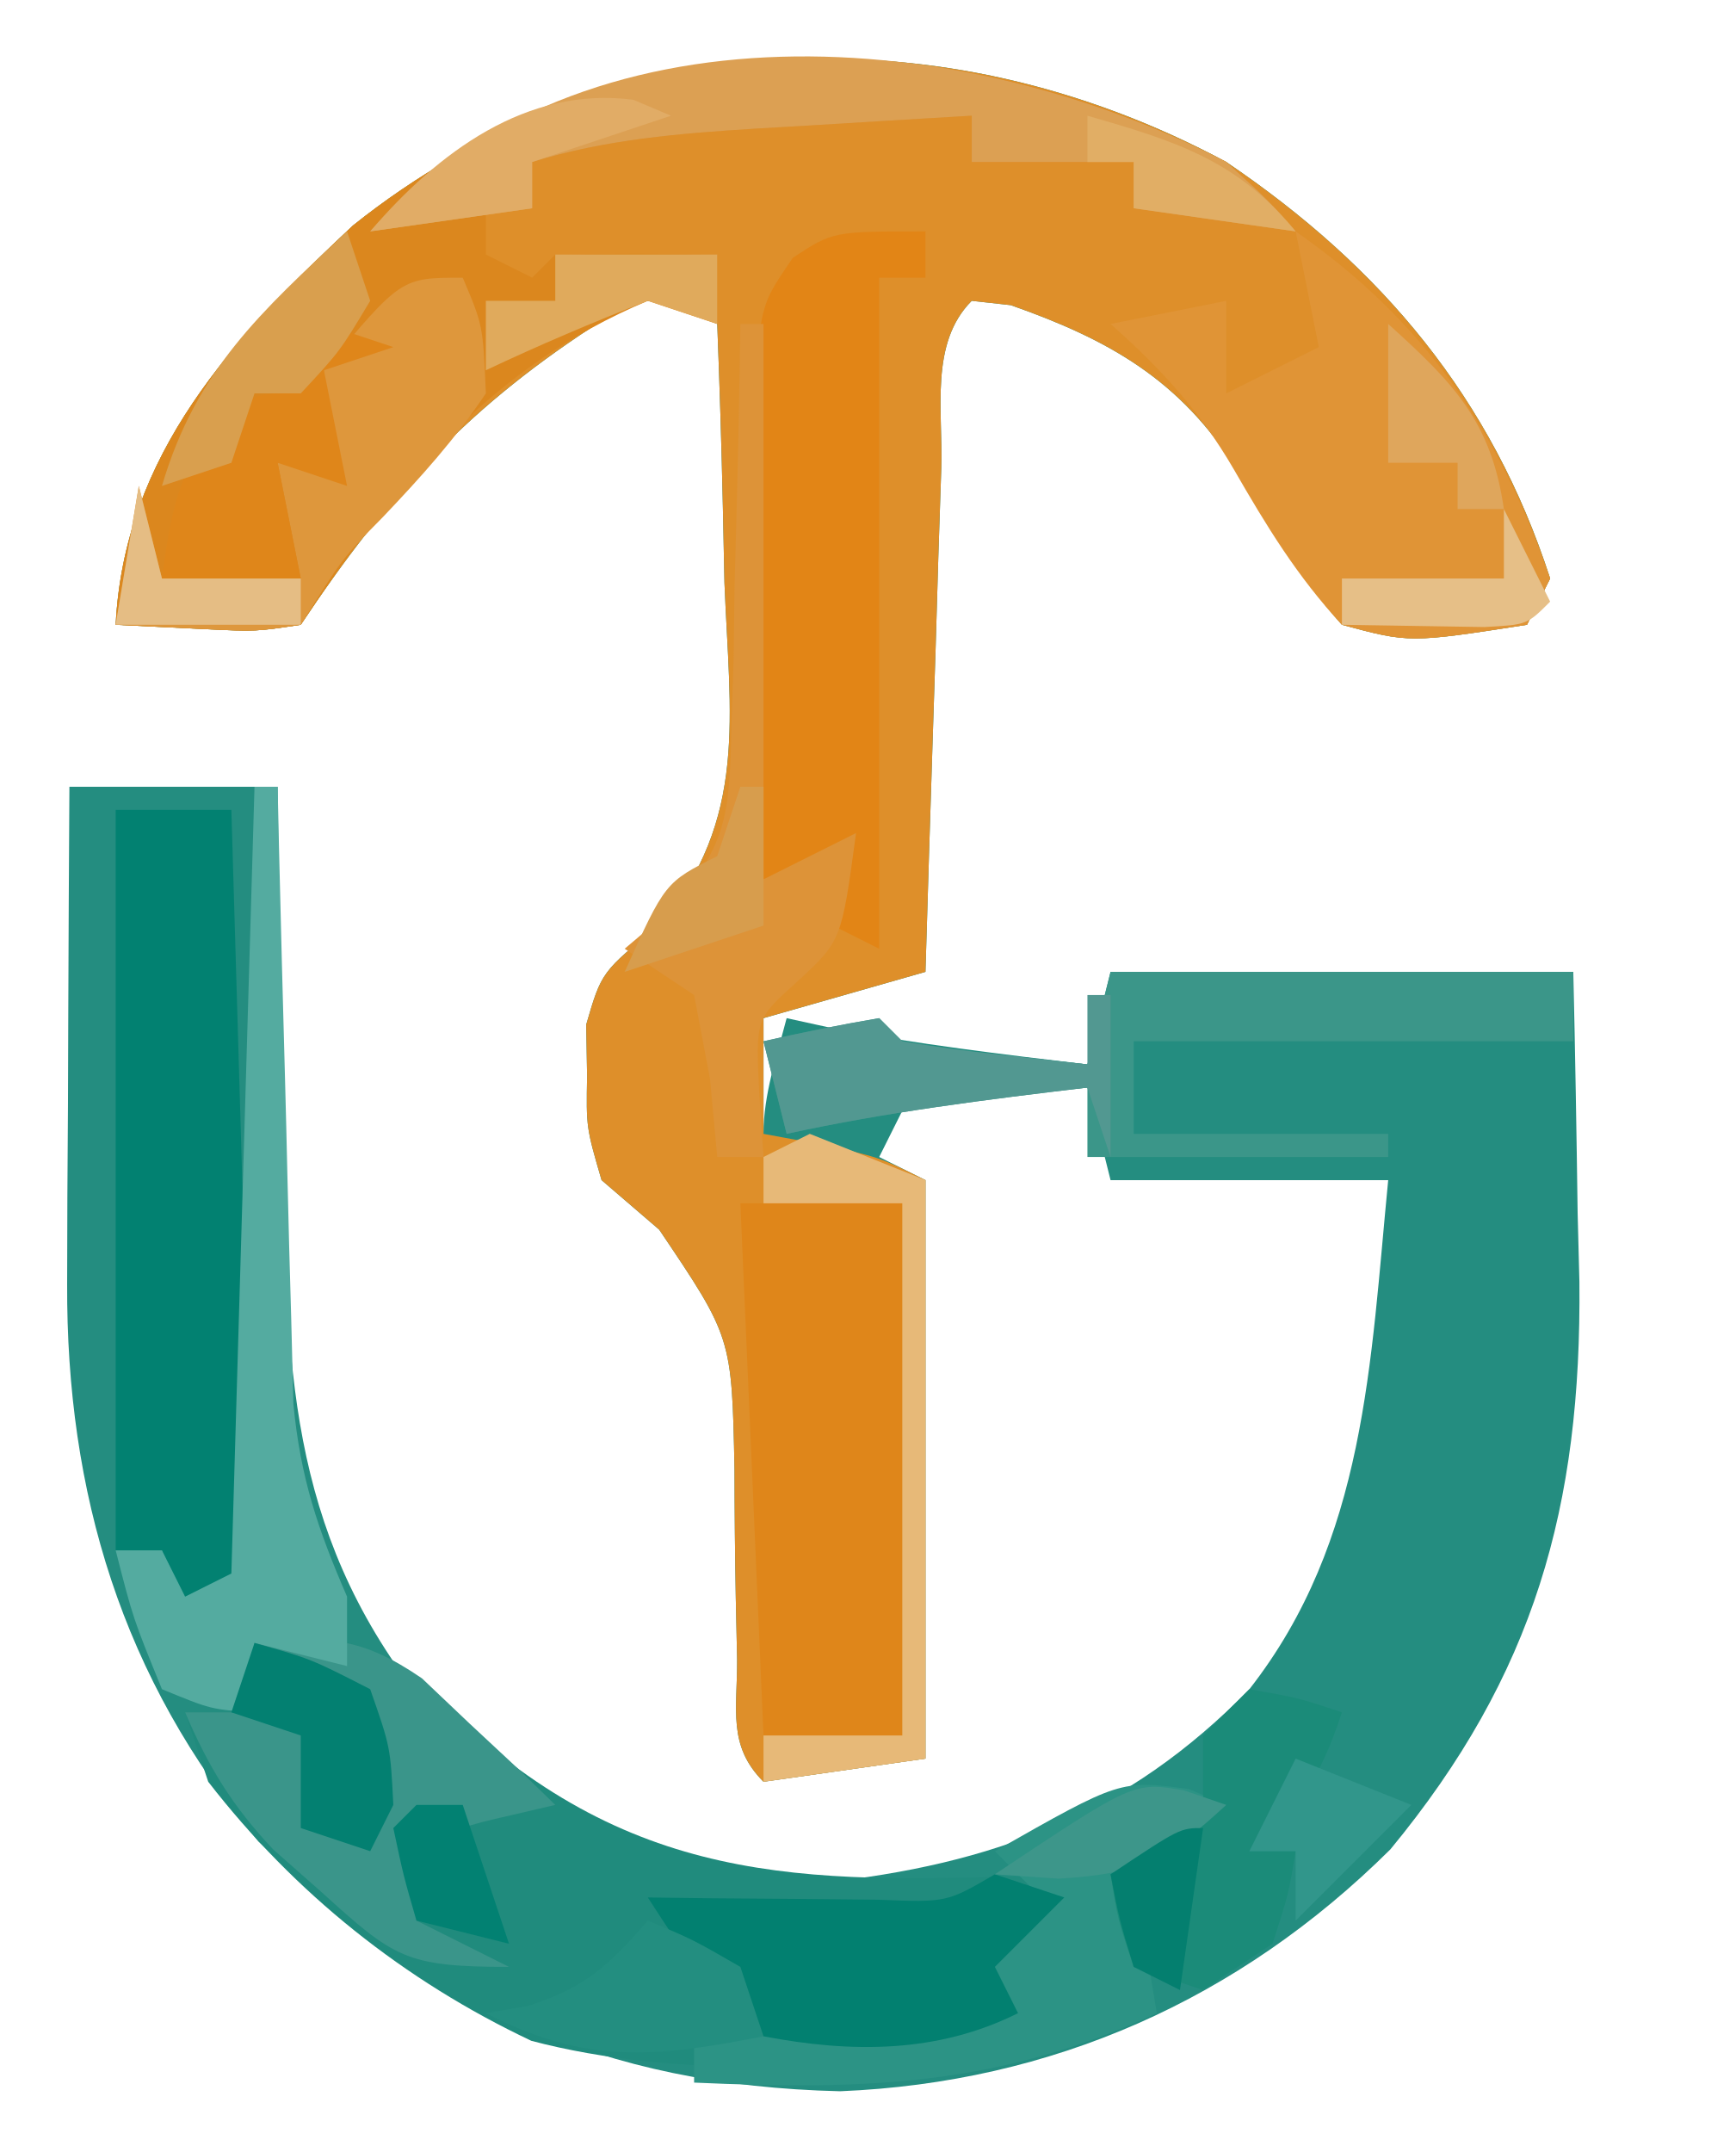
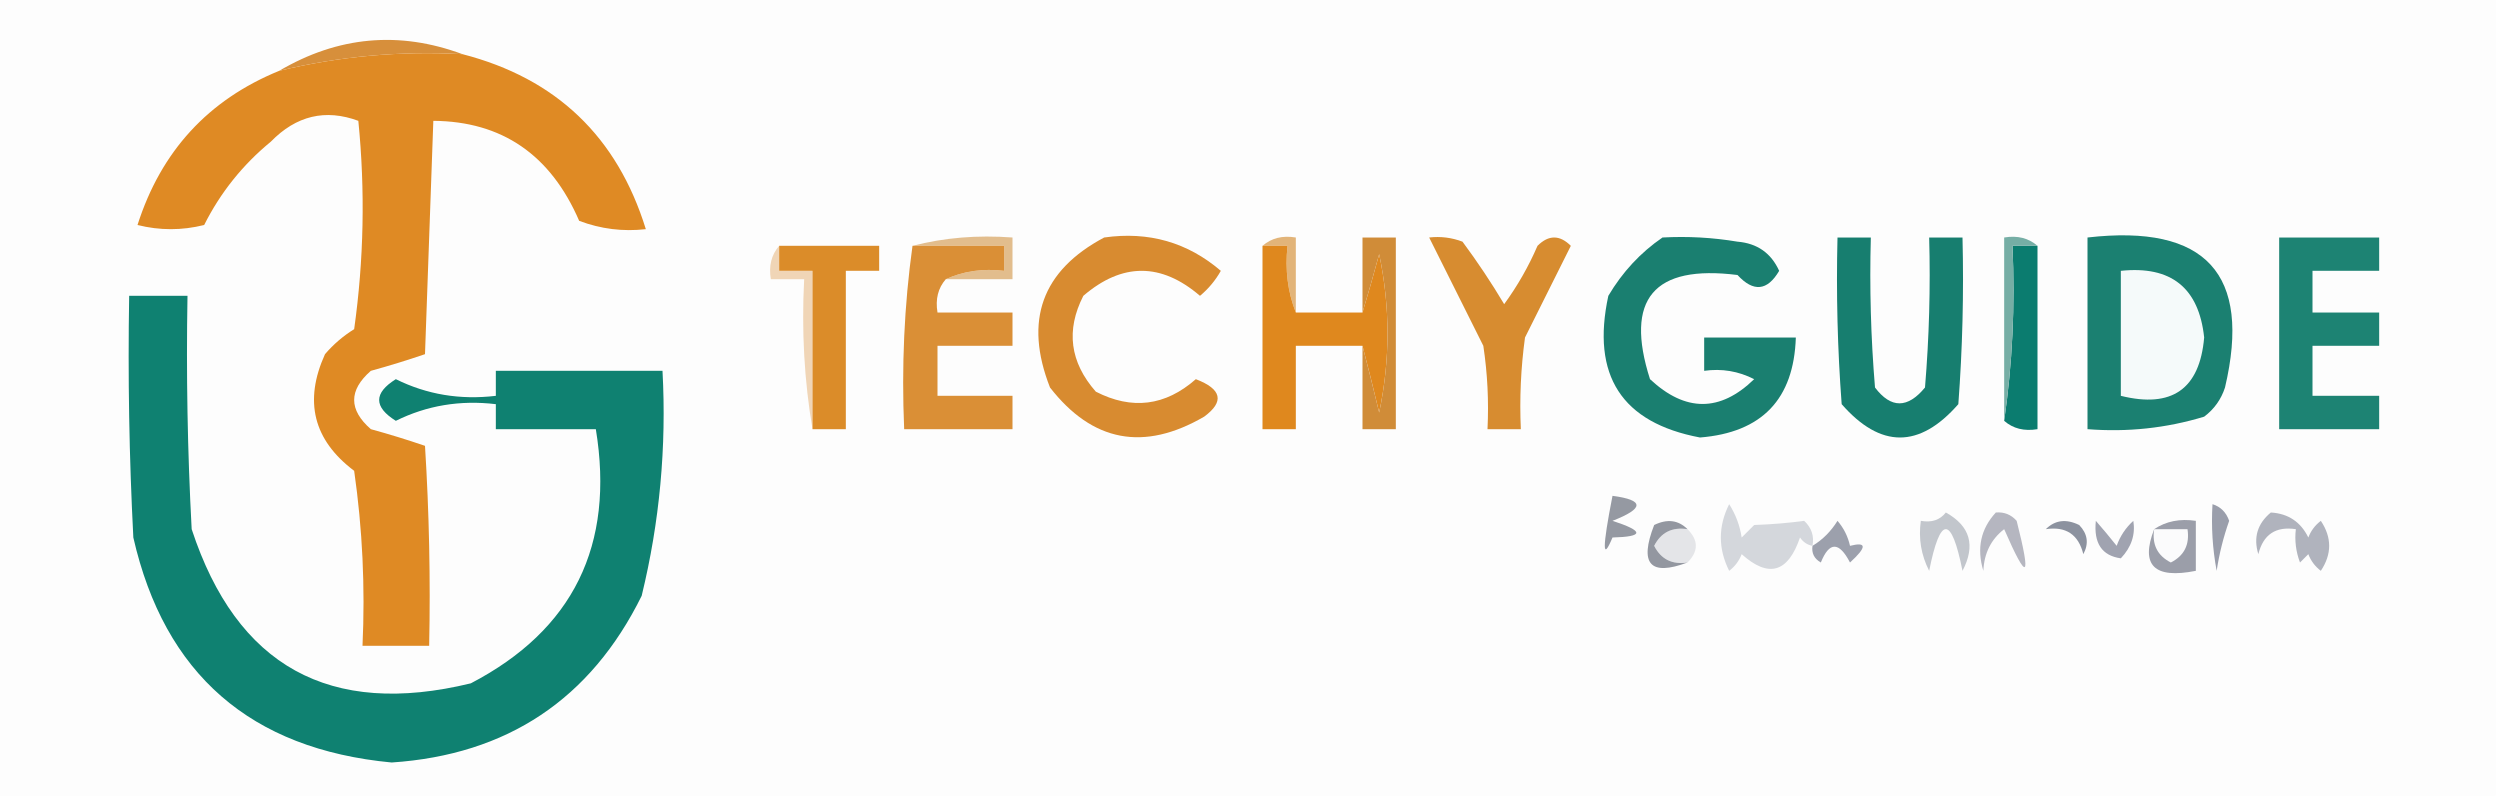
- <svg xmlns="http://www.w3.org/2000/svg" version="1.1" width="75" height="93">
-   <path d="M0 0 C6.719 4.542 11.479 10.205 14 18 C13.67 18.66 13.34 19.32 13 20 C7.92 20.788 7.92 20.788 5 20 C3.131 17.898 1.845 15.698 0.438 13.266 C-1.999 9.426 -5.029 7.692 -9.312 6.188 C-9.869 6.126 -10.426 6.064 -11 6 C-12.832 7.832 -12.239 10.757 -12.316 13.223 C-12.379 15.113 -12.379 15.113 -12.443 17.041 C-12.483 18.382 -12.523 19.722 -12.562 21.062 C-12.606 22.407 -12.649 23.751 -12.693 25.096 C-12.8 28.397 -12.902 31.698 -13 35 C-15.31 35.66 -17.62 36.32 -20 37 C-20 38.65 -20 40.3 -20 42 C-20 40.279 -19.428 38.658 -19 37 C-18.34 37.144 -17.68 37.289 -17 37.438 C-13.344 38.123 -9.694 38.562 -6 39 C-5.67 37.68 -5.34 36.36 -5 35 C1.6 35 8.2 35 15 35 C15.082 38.48 15.141 41.957 15.188 45.438 C15.213 46.411 15.238 47.385 15.264 48.389 C15.361 58.103 13.32 65.377 7.094 72.922 C0.541 79.426 -7.54 82.999 -16.688 83.375 C-26.98 83.133 -34.423 79.692 -41.832 72.578 C-47.732 65.562 -50.139 57.491 -50.098 48.484 C-50.094 47.234 -50.091 45.984 -50.088 44.695 C-50.08 43.393 -50.071 42.091 -50.062 40.75 C-50.058 39.433 -50.053 38.115 -50.049 36.758 C-50.037 33.505 -50.021 30.253 -50 27 C-47.03 27 -44.06 27 -41 27 C-40.986 28.3 -40.986 28.3 -40.972 29.627 C-40.927 32.878 -40.866 36.128 -40.792 39.378 C-40.764 40.778 -40.743 42.179 -40.729 43.579 C-40.632 52.655 -40.356 59.722 -34.359 66.988 C-29.15 71.275 -24.305 73.639 -17.562 74.375 C-10.063 73.586 -4.296 71.419 1 66 C6.039 59.561 6.229 51.883 7 44 C3.04 44 -0.92 44 -5 44 C-5.495 42.02 -5.495 42.02 -6 40 C-7.299 40.124 -8.599 40.248 -9.938 40.375 C-10.668 40.445 -11.399 40.514 -12.152 40.586 C-13.067 40.791 -13.067 40.791 -14 41 C-14.495 41.99 -14.495 41.99 -15 43 C-14.01 43.495 -14.01 43.495 -13 44 C-13 52.25 -13 60.5 -13 69 C-16.465 69.495 -16.465 69.495 -20 70 C-21.565 68.435 -21.128 66.874 -21.141 64.703 C-21.17 63.388 -21.17 63.388 -21.199 62.047 C-21.233 60.198 -21.251 58.349 -21.254 56.5 C-21.368 50.797 -21.368 50.797 -24.508 46.141 C-25.741 45.081 -25.741 45.081 -27 44 C-27.664 41.719 -27.664 41.719 -27.625 39.5 C-27.638 38.768 -27.651 38.036 -27.664 37.281 C-27 35 -27 35 -24.48 32.957 C-20.654 28.396 -21.459 23.938 -21.688 18.188 C-21.71 17.113 -21.733 16.039 -21.756 14.932 C-21.815 12.286 -21.897 9.644 -22 7 C-24.834 5.689 -24.834 5.689 -26.867 6.785 C-32.657 10.468 -36.18 14.269 -40 20 C-41.945 20.293 -41.945 20.293 -44.125 20.188 C-45.404 20.126 -46.682 20.064 -48 20 C-47.631 12.617 -42.93 7.611 -37.75 2.75 C-26.763 -6.03 -12.271 -6.602 0 0 Z " fill="#248D80" transform="translate(53,7)" />
-   <path d="M0 0 C6.719 4.542 11.479 10.205 14 18 C13.67 18.66 13.34 19.32 13 20 C7.92 20.788 7.92 20.788 5 20 C3.131 17.898 1.845 15.698 0.438 13.266 C-1.999 9.426 -5.029 7.692 -9.312 6.188 C-9.869 6.126 -10.426 6.064 -11 6 C-12.832 7.832 -12.239 10.757 -12.316 13.223 C-12.379 15.113 -12.379 15.113 -12.443 17.041 C-12.483 18.382 -12.523 19.722 -12.562 21.062 C-12.606 22.407 -12.649 23.751 -12.693 25.096 C-12.8 28.397 -12.902 31.698 -13 35 C-15.31 35.66 -17.62 36.32 -20 37 C-20 38.65 -20 40.3 -20 42 C-19.216 42.144 -18.433 42.289 -17.625 42.438 C-15 43 -15 43 -13 44 C-13 52.25 -13 60.5 -13 69 C-16.465 69.495 -16.465 69.495 -20 70 C-21.565 68.435 -21.128 66.874 -21.141 64.703 C-21.17 63.388 -21.17 63.388 -21.199 62.047 C-21.233 60.198 -21.251 58.349 -21.254 56.5 C-21.368 50.797 -21.368 50.797 -24.508 46.141 C-25.741 45.081 -25.741 45.081 -27 44 C-27.664 41.719 -27.664 41.719 -27.625 39.5 C-27.638 38.768 -27.651 38.036 -27.664 37.281 C-27 35 -27 35 -24.48 32.957 C-20.654 28.396 -21.459 23.938 -21.688 18.188 C-21.71 17.113 -21.733 16.039 -21.756 14.932 C-21.815 12.286 -21.897 9.644 -22 7 C-24.834 5.689 -24.834 5.689 -26.867 6.785 C-32.657 10.468 -36.18 14.269 -40 20 C-41.945 20.293 -41.945 20.293 -44.125 20.188 C-45.404 20.126 -46.682 20.064 -48 20 C-47.631 12.617 -42.93 7.611 -37.75 2.75 C-26.763 -6.03 -12.271 -6.602 0 0 Z " fill="#DE8F2A" transform="translate(53,7)" />
-   <path d="M0 0 C2.979 -0.273 4.495 -0.368 6.957 1.426 C7.569 2.048 8.182 2.671 8.812 3.312 C16.859 10.687 24.336 10.404 35 10 C34.01 11.32 33.02 12.64 32 14 C32.495 14.99 32.495 14.99 33 16 C27.295 18.853 18.057 18.811 11.965 17.195 C6.458 14.591 1.74 10.826 -2 6 C-2.33 5.01 -2.66 4.02 -3 3 C-2.01 3 -1.02 3 0 3 C0 2.01 0 1.02 0 0 Z " fill="#208B7D" transform="translate(11,71)" />
-   <path d="M0 0 C1.805 1.637 1.805 1.637 3 3 C0.69 2.67 -1.62 2.34 -4 2 C-4 1.34 -4 0.68 -4 0 C-6.31 0 -8.62 0 -11 0 C-11 -0.66 -11 -1.32 -11 -2 C-13.417 -1.859 -15.834 -1.712 -18.25 -1.562 C-19.273 -1.504 -19.273 -1.504 -20.316 -1.443 C-23.644 -1.233 -26.803 -0.981 -30 0 C-30 0.66 -30 1.32 -30 2 C-30.66 2 -31.32 2 -32 2 C-32 2.66 -32 3.32 -32 4 C-31.34 4.33 -30.68 4.66 -30 5 C-29.67 4.67 -29.34 4.34 -29 4 C-26.667 3.959 -24.333 3.958 -22 4 C-22 4.99 -22 5.98 -22 7 C-22.99 6.67 -23.98 6.34 -25 6 C-31.85 8.881 -35.976 13.965 -40 20 C-41.945 20.293 -41.945 20.293 -44.125 20.188 C-45.404 20.126 -46.682 20.064 -48 20 C-47.631 12.617 -42.93 7.611 -37.75 2.75 C-26.686 -6.092 -12.405 -6.462 0 0 Z " fill="#DB871E" transform="translate(53,7)" />
-   <path d="M0 0 C1.65 0 3.3 0 5 0 C5.33 11.22 5.66 22.44 6 34 C4.515 34.495 4.515 34.495 3 35 C2.505 33.515 2.505 33.515 2 32 C1.34 32 0.68 32 0 32 C0 21.44 0 10.88 0 0 Z " fill="#028171" transform="translate(5,35)" />
-   <path d="M0 0 C2.31 0 4.62 0 7 0 C7 7.59 7 15.18 7 23 C5.02 23 3.04 23 1 23 C0.67 15.41 0.34 7.82 0 0 Z " fill="#DF861A" transform="translate(32,52)" />
-   <path d="M0 0 C0 0.66 0 1.32 0 2 C-0.66 2 -1.32 2 -2 2 C-2 11.57 -2 21.14 -2 31 C-2.66 30.67 -3.32 30.34 -4 30 C-4 29.01 -4 28.02 -4 27 C-4.99 27.33 -5.98 27.66 -7 28 C-7.087 23.896 -7.14 19.792 -7.188 15.688 C-7.213 14.52 -7.238 13.353 -7.264 12.15 C-7.278 10.473 -7.278 10.473 -7.293 8.762 C-7.309 7.73 -7.324 6.698 -7.341 5.635 C-7 3 -7 3 -5.732 1.14 C-4 0 -4 0 0 0 Z " fill="#E28516" transform="translate(40,10)" />
-   <path d="M0 0 C5.615 3.918 8.695 8.521 11 15 C10.67 15.66 10.34 16.32 10 17 C4.927 17.787 4.927 17.787 2 17 C0.059 14.905 -1.255 12.741 -2.68 10.27 C-4.136 7.766 -5.835 5.915 -8 4 C-6.35 3.67 -4.7 3.34 -3 3 C-3 4.32 -3 5.64 -3 7 C-1.68 6.34 -0.36 5.68 1 5 C0.67 3.35 0.34 1.7 0 0 Z " fill="#E09436" transform="translate(56,10)" />
-   <path d="M0 0 C6.6 0 13.2 0 20 0 C20 0.99 20 1.98 20 3 C13.73 3 7.46 3 1 3 C1 4.32 1 5.64 1 7 C4.63 7 8.26 7 12 7 C12 7.33 12 7.66 12 8 C7.71 8 3.42 8 -1 8 C-1 7.01 -1 6.02 -1 5 C-5.379 5.52 -9.688 6.057 -14 7 C-14.33 5.68 -14.66 4.36 -15 3 C-13.344 2.618 -11.675 2.286 -10 2 C-9.67 2.33 -9.34 2.66 -9 3 C-7.653 3.231 -6.296 3.412 -4.938 3.562 C-3.638 3.707 -2.339 3.851 -1 4 C-0.67 2.68 -0.34 1.36 0 0 Z " fill="#3B9689" transform="translate(48,42)" />
-   <path d="M0 0 C3.138 -0.308 4.593 -0.278 7.238 1.531 C7.923 2.181 8.607 2.831 9.312 3.5 C10.01 4.15 10.707 4.799 11.426 5.469 C11.945 5.974 12.465 6.479 13 7 C12.381 7.144 11.762 7.289 11.125 7.438 C8.967 7.932 8.967 7.932 7 9 C7 9.99 7 10.98 7 12 C8.32 12.66 9.64 13.32 11 14 C6.515 14 6.034 13.609 2.875 10.75 C2.192 10.147 1.509 9.543 0.805 8.922 C-0.972 7.03 -1.982 5.371 -3 3 C-2.01 3 -1.02 3 0 3 C0 2.01 0 1.02 0 0 Z " fill="#3A958A" transform="translate(11,71)" />
-   <path d="M0 0 C0.536 0.227 1.073 0.454 1.625 0.688 C0.305 1.677 -1.015 2.667 -2.375 3.688 C-2.045 5.668 -1.715 7.647 -1.375 9.688 C-8.176 12.827 -13.941 13.022 -21.375 12.688 C-21.375 12.027 -21.375 11.367 -21.375 10.688 C-15.435 10.193 -15.435 10.193 -9.375 9.688 C-9.705 9.027 -10.035 8.367 -10.375 7.688 C-9.055 6.697 -7.735 5.707 -6.375 4.688 C-7.035 4.027 -7.695 3.368 -8.375 2.688 C-2.96 -0.389 -2.96 -0.389 0 0 Z " fill="#2C9385" transform="translate(51.375,77.3125)" />
-   <path d="M0 0 C1.805 1.637 1.805 1.637 3 3 C0.69 2.67 -1.62 2.34 -4 2 C-4 1.34 -4 0.68 -4 0 C-6.31 0 -8.62 0 -11 0 C-11 -0.66 -11 -1.32 -11 -2 C-13.417 -1.859 -15.834 -1.712 -18.25 -1.562 C-19.273 -1.504 -19.273 -1.504 -20.316 -1.443 C-23.644 -1.233 -26.803 -0.981 -30 0 C-30 0.66 -30 1.32 -30 2 C-32.31 2.33 -34.62 2.66 -37 3 C-27.767 -7.262 -11.256 -5.863 0 0 Z " fill="#DCA053" transform="translate(53,7)" />
-   <path d="M0 0 C0.33 0 0.66 0 1 0 C1.02 0.883 1.04 1.765 1.06 2.675 C1.138 5.964 1.225 9.253 1.317 12.543 C1.356 13.964 1.39 15.384 1.422 16.805 C1.468 18.854 1.526 20.901 1.586 22.949 C1.617 24.18 1.649 25.411 1.681 26.678 C1.988 29.876 2.735 32.082 4 35 C4 35.99 4 36.98 4 38 C2.68 37.67 1.36 37.34 0 37 C0 37.99 0 38.98 0 40 C-1.875 39.875 -1.875 39.875 -4 39 C-5.25 35.938 -5.25 35.938 -6 33 C-5.34 33 -4.68 33 -4 33 C-3.67 33.66 -3.34 34.32 -3 35 C-2.01 34.505 -2.01 34.505 -1 34 C-0.67 22.78 -0.34 11.56 0 0 Z " fill="#54ABA0" transform="translate(11,34)" />
-   <path d="M0 0 C0.33 0 0.66 0 1 0 C1 7.92 1 15.84 1 24 C2.32 23.34 3.64 22.68 5 22 C4.37 26.659 4.37 26.659 2.438 28.438 C0.66 30.038 0.66 30.038 0.812 33.188 C0.874 34.116 0.936 35.044 1 36 C0.34 36 -0.32 36 -1 36 C-1.155 34.329 -1.155 34.329 -1.312 32.625 C-1.539 31.429 -1.766 30.233 -2 29 C-2.99 28.34 -3.98 27.68 -5 27 C-4.353 26.452 -3.705 25.904 -3.038 25.339 C-0.588 22.527 -0.472 21.252 -0.391 17.578 C-0.358 16.553 -0.326 15.529 -0.293 14.473 C-0.272 12.877 -0.272 12.877 -0.25 11.25 C-0.22 10.171 -0.191 9.092 -0.16 7.98 C-0.09 5.32 -0.037 2.661 0 0 Z " fill="#DD9338" transform="translate(32,14)" />
-   <path d="M0 0 C0.99 0.33 1.98 0.66 3 1 C2.01 1.99 1.02 2.98 0 4 C0.33 4.66 0.66 5.32 1 6 C-2.485 7.742 -6.209 7.725 -10 7 C-12.29 5.198 -13.391 3.491 -15 1 C-14.085 1.012 -13.17 1.023 -12.227 1.035 C-11.038 1.044 -9.85 1.053 -8.625 1.062 C-6.85 1.08 -6.85 1.08 -5.039 1.098 C-2.081 1.215 -2.081 1.215 0 0 Z M-17 2 C-15 3 -15 3 -15 3 Z " fill="#028070" transform="translate(43,81)" />
-   <path d="M0 0 C0.875 2.062 0.875 2.062 1 5 C-0.327 6.976 -1.816 8.629 -3.457 10.352 C-5.202 12.126 -5.202 12.126 -7 15 C-8.945 15.293 -8.945 15.293 -11.125 15.188 C-13.043 15.095 -13.043 15.095 -15 15 C-14.67 13.02 -14.34 11.04 -14 9 C-13.67 10.32 -13.34 11.64 -13 13 C-11.02 13 -9.04 13 -7 13 C-7.33 11.35 -7.66 9.7 -8 8 C-7.34 8 -6.68 8 -6 8 C-6 6.68 -6 5.36 -6 4 C-2.667 0 -2.667 0 0 0 Z " fill="#DE973C" transform="translate(20,12)" />
-   <path d="M0 0 C2.125 0.375 2.125 0.375 4 1 C3.002 3.993 2.248 4.948 0 7 C0.66 7 1.32 7 2 7 C1.688 8.875 1.688 8.875 1 11 C0.01 11.66 -0.98 12.32 -2 13 C-2.99 12.67 -3.98 12.34 -5 12 C-5.688 9.938 -5.688 9.938 -6 8 C-5.34 7.567 -4.68 7.134 -4 6.688 C-3.01 5.852 -3.01 5.852 -2 5 C-2 4.01 -2 3.02 -2 2 C-1.34 1.34 -0.68 0.68 0 0 Z " fill="#1B8B79" transform="translate(54,73)" />
-   <path d="M0 0 C2.475 0.99 2.475 0.99 5 2 C5 10.25 5 18.5 5 27 C2.69 27.33 0.38 27.66 -2 28 C-2 27.34 -2 26.68 -2 26 C-0.02 26 1.96 26 4 26 C4 18.41 4 10.82 4 3 C2.02 3 0.04 3 -2 3 C-2 2.34 -2 1.68 -2 1 C-1.34 0.67 -0.68 0.34 0 0 Z " fill="#E7B978" transform="translate(35,49)" />
-   <path d="M0 0 C0.99 0.33 1.98 0.66 3 1 C2.01 1.33 1.02 1.66 0 2 C0.33 3.65 0.66 5.3 1 7 C0.01 6.67 -0.98 6.34 -2 6 C-1.67 7.65 -1.34 9.3 -1 11 C-2.98 11 -4.96 11 -7 11 C-6.624 8.218 -6.327 6.412 -4.562 4.188 C-3 3 -3 3 -1 3 C-0.67 2.01 -0.34 1.02 0 0 Z " fill="#DF861A" transform="translate(14,14)" />
-   <path d="M0 0 C0.33 0 0.66 0 1 0 C1 2.31 1 4.62 1 7 C0.67 6.01 0.34 5.02 0 4 C-4.379 4.52 -8.688 5.057 -13 6 C-13.33 4.68 -13.66 3.36 -14 2 C-12.344 1.618 -10.675 1.286 -9 1 C-8.67 1.33 -8.34 1.66 -8 2 C-6.653 2.231 -5.296 2.412 -3.938 2.562 C-2.638 2.707 -1.339 2.851 0 3 C0 2.01 0 1.02 0 0 Z " fill="#529891" transform="translate(47,43)" />
-   <path d="M0 0 C1.938 0.812 1.938 0.812 4 2 C4.33 2.99 4.66 3.98 5 5 C0.284 5.925 -2.673 6.229 -7 4 C-6.402 3.897 -5.804 3.794 -5.188 3.688 C-2.718 2.911 -1.677 1.929 0 0 Z " fill="#238E80" transform="translate(28,83)" />
-   <path d="M0 0 C2.438 0.688 2.438 0.688 5 2 C5.875 4.5 5.875 4.5 6 7 C5.67 7.66 5.34 8.32 5 9 C4.01 8.67 3.02 8.34 2 8 C2 6.68 2 5.36 2 4 C1.01 3.67 0.02 3.34 -1 3 C-0.67 2.01 -0.34 1.02 0 0 Z " fill="#038071" transform="translate(11,71)" />
-   <path d="M0 0 C0.33 0.99 0.66 1.98 1 3 C-0.312 5.188 -0.312 5.188 -2 7 C-2.66 7 -3.32 7 -4 7 C-4.33 7.99 -4.66 8.98 -5 10 C-5.99 10.33 -6.98 10.66 -8 11 C-6.527 5.991 -3.725 3.482 0 0 Z " fill="#D99F4E" transform="translate(15,10)" />
-   <path d="M0 0 C2.475 0.99 2.475 0.99 5 2 C3.35 3.65 1.7 5.3 0 7 C0 6.01 0 5.02 0 4 C-0.66 4 -1.32 4 -2 4 C-1.34 2.68 -0.68 1.36 0 0 Z " fill="#31968B" transform="translate(56,76)" />
-   <path d="M0 0 C0.536 0.227 1.073 0.454 1.625 0.688 C-0.355 1.347 -2.335 2.007 -4.375 2.688 C-4.375 3.348 -4.375 4.008 -4.375 4.688 C-6.685 5.018 -8.995 5.348 -11.375 5.688 C-8.459 2.285 -4.62 -0.608 0 0 Z " fill="#E1AC66" transform="translate(27.375,4.3125)" />
-   <path d="M0 0 C2.31 0 4.62 0 7 0 C7 0.99 7 1.98 7 3 C6.01 2.67 5.02 2.34 4 2 C1.635 2.922 -0.704 3.917 -3 5 C-3 4.01 -3 3.02 -3 2 C-2.01 2 -1.02 2 0 2 C0 1.34 0 0.68 0 0 Z " fill="#E0AA5C" transform="translate(24,11)" />
-   <path d="M0 0 C0.33 1.32 0.66 2.64 1 4 C2.98 4 4.96 4 7 4 C7 4.66 7 5.32 7 6 C4.36 6 1.72 6 -1 6 C-0.67 4.02 -0.34 2.04 0 0 Z " fill="#E5BD84" transform="translate(6,21)" />
-   <path d="M0 0 C0.66 1.32 1.32 2.64 2 4 C1 5 1 5 -0.848 5.098 C-2.898 5.065 -4.949 5.033 -7 5 C-7 4.34 -7 3.68 -7 3 C-4.69 3 -2.38 3 0 3 C0 2.01 0 1.02 0 0 Z " fill="#E6BF87" transform="translate(65,22)" />
-   <path d="M0 0 C0.897 0.309 0.897 0.309 1.812 0.625 C-0.738 2.979 -1.898 3.608 -5.438 3.812 C-6.345 3.751 -7.253 3.689 -8.188 3.625 C-2.188 -0.375 -2.188 -0.375 0 0 Z " fill="#3D968A" transform="translate(51.1875,77.375)" />
-   <path d="M0 0 C3.775 1.091 6.47 1.908 9 5 C6.69 4.67 4.38 4.34 2 4 C2 3.34 2 2.68 2 2 C1.34 2 0.68 2 0 2 C0 1.34 0 0.68 0 0 Z " fill="#E1AE65" transform="translate(47,5)" />
-   <path d="M0 0 C-0.33 2.31 -0.66 4.62 -1 7 C-1.66 6.67 -2.32 6.34 -3 6 C-3.625 3.938 -3.625 3.938 -4 2 C-1 0 -1 0 0 0 Z " fill="#047F6F" transform="translate(52,79)" />
-   <path d="M0 0 C0.33 0 0.66 0 1 0 C1 1.98 1 3.96 1 6 C-0.98 6.66 -2.96 7.32 -5 8 C-3.25 4.125 -3.25 4.125 -1 3 C-0.67 2.01 -0.34 1.02 0 0 Z " fill="#D79D4D" transform="translate(32,34)" />
-   <path d="M0 0 C2.799 2.528 4.458 4.204 5 8 C4.34 8 3.68 8 3 8 C3 7.34 3 6.68 3 6 C2.01 6 1.02 6 0 6 C0 4.02 0 2.04 0 0 Z " fill="#DFA65C" transform="translate(60,14)" />
-   <path d="M0 0 C0.66 0 1.32 0 2 0 C2.66 1.98 3.32 3.96 4 6 C2.68 5.67 1.36 5.34 0 5 C-0.562 3.062 -0.562 3.062 -1 1 C-0.67 0.67 -0.34 0.34 0 0 Z " fill="#028172" transform="translate(18,78)" />
+ <svg xmlns="http://www.w3.org/2000/svg" version="1.1" width="300px" height="96px" style="shape-rendering:geometricPrecision; text-rendering:geometricPrecision; image-rendering:optimizeQuality; fill-rule:evenodd; clip-rule:evenodd">
+   <g>
+     <path style="opacity:1" fill="#fdfdfd" d="M -0.5,-0.5 C 99.5,-0.5 199.5,-0.5 299.5,-0.5C 299.5,31.5 299.5,63.5 299.5,95.5C 199.5,95.5 99.5,95.5 -0.5,95.5C -0.5,63.5 -0.5,31.5 -0.5,-0.5 Z" />
+   </g>
+   <g>
+     <path style="opacity:1" fill="#d78f3b" d="M 55.5,6.5 C 48.017,6.091 40.684,6.758 33.5,8.5C 40.563,4.346 47.896,3.679 55.5,6.5 Z" />
+   </g>
+   <g>
+     <path style="opacity:1" fill="#df8a24" d="M 55.5,6.5 C 66.735,9.401 74.068,16.401 77.5,27.5C 74.753,27.813 72.087,27.48 69.5,26.5C 66.065,18.563 60.231,14.563 52,14.5C 51.667,23.833 51.333,33.167 51,42.5C 48.876,43.227 46.709,43.894 44.5,44.5C 41.833,46.833 41.833,49.167 44.5,51.5C 46.709,52.106 48.876,52.773 51,53.5C 51.5,61.493 51.666,69.493 51.5,77.5C 48.833,77.5 46.167,77.5 43.5,77.5C 43.83,70.468 43.497,63.468 42.5,56.5C 37.604,52.807 36.438,48.14 39,42.5C 40.02,41.313 41.186,40.313 42.5,39.5C 43.665,31.187 43.832,22.853 43,14.5C 39.047,13.041 35.547,13.874 32.5,17C 29.112,19.786 26.446,23.119 24.5,27C 21.833,27.667 19.167,27.667 16.5,27C 19.328,18.143 24.995,11.976 33.5,8.5C 40.684,6.758 48.017,6.091 55.5,6.5 Z" />
+   </g>
+   <g>
+     <path style="opacity:1" fill="#e2bd8d" d="M 109.5,29.5 C 113.298,28.517 117.298,28.183 121.5,28.5C 121.5,30.167 121.5,31.833 121.5,33.5C 118.833,33.5 116.167,33.5 113.5,33.5C 115.607,32.532 117.941,32.198 120.5,32.5C 120.5,31.5 120.5,30.5 120.5,29.5C 116.833,29.5 113.167,29.5 109.5,29.5 Z" />
+   </g>
+   <g>
+     <path style="opacity:1" fill="#1a7f70" d="M 199.5,28.5 C 202.518,28.335 205.518,28.502 208.5,29C 210.861,29.197 212.528,30.363 213.5,32.5C 212.081,34.915 210.415,35.081 208.5,33C 198.431,31.732 194.931,35.898 198,45.5C 202.249,49.468 206.415,49.468 210.5,45.5C 208.604,44.534 206.604,44.201 204.5,44.5C 204.5,43.167 204.5,41.833 204.5,40.5C 208.167,40.5 211.833,40.5 215.5,40.5C 215.262,47.905 211.429,51.905 204,52.5C 194.599,50.724 190.933,45.057 193,35.5C 194.694,32.642 196.861,30.309 199.5,28.5 Z" />
+   </g>
+   <g>
+     <path style="opacity:1" fill="#e2b479" d="M 151.5,29.5 C 152.568,28.566 153.901,28.232 155.5,28.5C 155.5,31.5 155.5,34.5 155.5,37.5C 154.527,35.052 154.194,32.385 154.5,29.5C 153.5,29.5 152.5,29.5 151.5,29.5 Z" />
+   </g>
+   <g>
+     <path style="opacity:1" fill="#0b7c6f" d="M 244.5,29.5 C 244.5,36.833 244.5,44.167 244.5,51.5C 242.901,51.768 241.568,51.434 240.5,50.5C 241.491,43.687 241.825,36.687 241.5,29.5C 242.5,29.5 243.5,29.5 244.5,29.5 Z" />
+   </g>
+   <g>
+     <path style="opacity:1" fill="#d78c30" d="M 171.5,28.5 C 172.873,28.343 174.207,28.51 175.5,29C 177.291,31.414 178.957,33.914 180.5,36.5C 182.086,34.33 183.42,31.996 184.5,29.5C 185.833,28.167 187.167,28.167 188.5,29.5C 186.667,33.167 184.833,36.833 183,40.5C 182.501,44.152 182.335,47.818 182.5,51.5C 181.167,51.5 179.833,51.5 178.5,51.5C 178.665,48.15 178.498,44.817 178,41.5C 175.807,37.114 173.64,32.78 171.5,28.5 Z" />
+   </g>
+   <g>
+     <path style="opacity:1" fill="#f0d5b6" d="M 93.5,29.5 C 93.5,30.5 93.5,31.5 93.5,32.5C 94.833,32.5 96.167,32.5 97.5,32.5C 97.5,38.833 97.5,45.167 97.5,51.5C 96.51,45.69 96.177,39.69 96.5,33.5C 95.167,33.5 93.833,33.5 92.5,33.5C 92.232,31.901 92.566,30.568 93.5,29.5 Z" />
+   </g>
+   <g>
+     <path style="opacity:1" fill="#df881e" d="M 151.5,29.5 C 152.5,29.5 153.5,29.5 154.5,29.5C 154.194,32.385 154.527,35.052 155.5,37.5C 158.167,37.5 160.833,37.5 163.5,37.5C 164.165,35.302 164.832,32.969 165.5,30.5C 166.833,36.833 166.833,43.167 165.5,49.5C 164.832,46.694 164.166,44.028 163.5,41.5C 160.833,41.5 158.167,41.5 155.5,41.5C 155.5,44.833 155.5,48.167 155.5,51.5C 154.167,51.5 152.833,51.5 151.5,51.5C 151.5,44.167 151.5,36.833 151.5,29.5 Z" />
+   </g>
+   <g>
+     <path style="opacity:1" fill="#76aea5" d="M 244.5,29.5 C 243.5,29.5 242.5,29.5 241.5,29.5C 241.825,36.687 241.491,43.687 240.5,50.5C 240.5,43.167 240.5,35.833 240.5,28.5C 242.099,28.232 243.432,28.566 244.5,29.5 Z" />
+   </g>
+   <g>
+     <path style="opacity:1" fill="#db8c29" d="M 93.5,29.5 C 97.5,29.5 101.5,29.5 105.5,29.5C 105.5,30.5 105.5,31.5 105.5,32.5C 104.167,32.5 102.833,32.5 101.5,32.5C 101.5,38.833 101.5,45.167 101.5,51.5C 100.167,51.5 98.833,51.5 97.5,51.5C 97.5,45.167 97.5,38.833 97.5,32.5C 96.167,32.5 94.833,32.5 93.5,32.5C 93.5,31.5 93.5,30.5 93.5,29.5 Z" />
+   </g>
+   <g>
+     <path style="opacity:1" fill="#da8f36" d="M 109.5,29.5 C 113.167,29.5 116.833,29.5 120.5,29.5C 120.5,30.5 120.5,31.5 120.5,32.5C 117.941,32.198 115.607,32.532 113.5,33.5C 112.566,34.568 112.232,35.901 112.5,37.5C 115.5,37.5 118.5,37.5 121.5,37.5C 121.5,38.833 121.5,40.167 121.5,41.5C 118.5,41.5 115.5,41.5 112.5,41.5C 112.5,43.5 112.5,45.5 112.5,47.5C 115.5,47.5 118.5,47.5 121.5,47.5C 121.5,48.833 121.5,50.167 121.5,51.5C 117.167,51.5 112.833,51.5 108.5,51.5C 108.175,43.981 108.508,36.648 109.5,29.5 Z" />
+   </g>
+   <g>
+     <path style="opacity:1" fill="#d08c38" d="M 163.5,41.5 C 164.166,44.028 164.832,46.694 165.5,49.5C 166.833,43.167 166.833,36.833 165.5,30.5C 164.832,32.969 164.165,35.302 163.5,37.5C 163.5,34.5 163.5,31.5 163.5,28.5C 164.833,28.5 166.167,28.5 167.5,28.5C 167.5,36.167 167.5,43.833 167.5,51.5C 166.167,51.5 164.833,51.5 163.5,51.5C 163.5,48.167 163.5,44.833 163.5,41.5 Z" />
+   </g>
+   <g>
+     <path style="opacity:1" fill="#1d8373" d="M 273.5,28.5 C 277.5,28.5 281.5,28.5 285.5,28.5C 285.5,29.833 285.5,31.167 285.5,32.5C 282.833,32.5 280.167,32.5 277.5,32.5C 277.5,34.167 277.5,35.833 277.5,37.5C 280.167,37.5 282.833,37.5 285.5,37.5C 285.5,38.833 285.5,40.167 285.5,41.5C 282.833,41.5 280.167,41.5 277.5,41.5C 277.5,43.5 277.5,45.5 277.5,47.5C 280.167,47.5 282.833,47.5 285.5,47.5C 285.5,48.833 285.5,50.167 285.5,51.5C 281.5,51.5 277.5,51.5 273.5,51.5C 273.5,43.833 273.5,36.167 273.5,28.5 Z" />
+   </g>
+   <g>
+     <path style="opacity:1" fill="#1b8071" d="M 250.5,28.5 C 264.711,26.869 270.211,32.869 267,46.5C 266.535,47.931 265.701,49.097 264.5,50C 259.964,51.379 255.297,51.879 250.5,51.5C 250.5,43.833 250.5,36.167 250.5,28.5 Z" />
+   </g>
+   <g>
+     <path style="opacity:1" fill="#f5fafa" d="M 254.5,32.5 C 260.53,31.868 263.863,34.535 264.5,40.5C 263.965,46.69 260.632,49.023 254.5,47.5C 254.5,42.5 254.5,37.5 254.5,32.5 Z" />
+   </g>
+   <g>
+     <path style="opacity:1" fill="#d88b30" d="M 132.5,28.5 C 137.833,27.741 142.499,29.074 146.5,32.5C 145.855,33.646 145.022,34.646 144,35.5C 139.333,31.5 134.667,31.5 130,35.5C 127.89,39.628 128.39,43.461 131.5,47C 135.836,49.222 139.836,48.722 143.5,45.5C 146.619,46.694 146.952,48.194 144.5,50C 137.26,54.206 131.093,53.039 126,46.5C 122.854,38.477 125.02,32.477 132.5,28.5 Z" />
+   </g>
+   <g>
+     <path style="opacity:1" fill="#177e6f" d="M 220.5,28.5 C 221.833,28.5 223.167,28.5 224.5,28.5C 224.334,34.509 224.501,40.509 225,46.5C 226.916,49.033 228.916,49.033 231,46.5C 231.499,40.509 231.666,34.509 231.5,28.5C 232.833,28.5 234.167,28.5 235.5,28.5C 235.666,35.175 235.5,41.842 235,48.5C 230.333,53.833 225.667,53.833 221,48.5C 220.5,41.842 220.334,35.175 220.5,28.5 Z" />
+   </g>
+   <g>
+     <path style="opacity:1" fill="#8c929f" d="M 245.5,63.5 C 246.601,62.402 247.934,62.235 249.5,63C 250.517,64.049 250.684,65.216 250,66.5C 249.411,64.137 247.911,63.137 245.5,63.5 Z" />
+   </g>
+   <g>
+     <path style="opacity:1" fill="#9599a2" d="M 193.5,59.5 C 197.335,60.004 197.335,61.004 193.5,62.5C 197.311,63.738 197.311,64.404 193.5,64.5C 192.268,67.459 192.268,65.792 193.5,59.5 Z" />
+   </g>
+   <g>
+     <path style="opacity:1" fill="#e4e5e8" d="M 202.5,63.5 C 203.833,64.833 203.833,66.167 202.5,67.5C 200.654,67.778 199.32,67.111 198.5,65.5C 199.32,63.889 200.654,63.222 202.5,63.5 Z" />
+   </g>
+   <g>
+     <path style="opacity:1" fill="#d4d7dc" d="M 217.5,65.5 C 216.883,65.389 216.383,65.056 216,64.5C 214.56,68.732 212.227,69.399 209,66.5C 208.692,67.308 208.192,67.975 207.5,68.5C 206.167,65.833 206.167,63.167 207.5,60.5C 208.281,61.729 208.781,63.062 209,64.5C 209.5,64 210,63.5 210.5,63C 212.657,62.922 214.657,62.755 216.5,62.5C 217.386,63.325 217.719,64.325 217.5,65.5 Z" />
+   </g>
+   <g>
+     <path style="opacity:1" fill="#c2c6cc" d="M 233.5,61.5 C 236.428,63.124 237.095,65.457 235.5,68.5C 234.167,61.833 232.833,61.833 231.5,68.5C 230.534,66.604 230.201,64.604 230.5,62.5C 231.791,62.737 232.791,62.404 233.5,61.5 Z" />
+   </g>
+   <g>
+     <path style="opacity:1" fill="#a0a3b0" d="M 251.5,62.5 C 252.315,63.429 253.148,64.429 254,65.5C 254.419,64.328 255.085,63.328 256,62.5C 256.265,64.163 255.765,65.663 254.5,67C 252.227,66.683 251.227,65.183 251.5,62.5 Z" />
+   </g>
+   <g>
+     <path style="opacity:1" fill="#9a9eab" d="M 265.5,60.5 C 266.478,60.811 267.145,61.478 267.5,62.5C 266.811,64.444 266.311,66.444 266,68.5C 265.503,65.854 265.336,63.187 265.5,60.5 Z" />
+   </g>
+   <g>
+     <path style="opacity:1" fill="#b0b3bd" d="M 272.5,61.5 C 274.582,61.624 276.082,62.624 277,64.5C 277.308,63.692 277.808,63.025 278.5,62.5C 279.833,64.5 279.833,66.5 278.5,68.5C 277.808,67.975 277.308,67.308 277,66.5C 276.667,66.833 276.333,67.167 276,67.5C 275.51,66.207 275.343,64.873 275.5,63.5C 273.089,63.137 271.589,64.137 271,66.5C 270.387,64.505 270.887,62.838 272.5,61.5 Z" />
+   </g>
+   <g>
+     <path style="opacity:1" fill="#9ca0ac" d="M 217.5,65.5 C 218.712,64.77 219.712,63.77 220.5,62.5C 221.251,63.376 221.751,64.376 222,65.5C 224.033,64.984 224.033,65.65 222,67.5C 220.684,64.972 219.517,64.972 218.5,67.5C 217.702,67.043 217.369,66.376 217.5,65.5 Z" />
+   </g>
+   <g>
+     <path style="opacity:1" fill="#9397a0" d="M 202.5,63.5 C 200.654,63.222 199.32,63.889 198.5,65.5C 199.32,67.111 200.654,67.778 202.5,67.5C 198.014,69.177 196.681,67.677 198.5,63C 200.066,62.235 201.399,62.402 202.5,63.5 Z" />
+   </g>
+   <g>
+     <path style="opacity:1" fill="#b5b6c0" d="M 239.5,61.5 C 240.496,61.414 241.329,61.748 242,62.5C 243.788,69.557 243.288,69.89 240.5,63.5C 238.931,64.714 238.098,66.381 238,68.5C 237.185,65.802 237.685,63.468 239.5,61.5 Z" />
+   </g>
+   <g>
+     <path style="opacity:1" fill="#9b9ea9" d="M 258.5,63.5 C 259.919,62.549 261.585,62.215 263.5,62.5C 263.5,64.5 263.5,66.5 263.5,68.5C 258.491,69.5 256.824,67.833 258.5,63.5 Z" />
+   </g>
+   <g>
+     <path style="opacity:1" fill="#fbfbfc" d="M 258.5,63.5 C 259.833,63.5 261.167,63.5 262.5,63.5C 262.778,65.346 262.111,66.68 260.5,67.5C 258.889,66.68 258.222,65.346 258.5,63.5 Z" />
+   </g>
+   <g>
+     <path style="opacity:1" fill="#0f8171" d="M 15.5,35.5 C 17.833,35.5 20.167,35.5 22.5,35.5C 22.334,44.839 22.5,54.173 23,63.5C 28.401,79.953 39.567,86.119 56.5,82C 68.783,75.6 73.783,65.433 71.5,51.5C 67.5,51.5 63.5,51.5 59.5,51.5C 59.5,50.5 59.5,49.5 59.5,48.5C 55.217,47.989 51.217,48.656 47.5,50.5C 44.833,48.833 44.833,47.167 47.5,45.5C 51.217,47.344 55.217,48.011 59.5,47.5C 59.5,46.5 59.5,45.5 59.5,44.5C 66.167,44.5 72.833,44.5 79.5,44.5C 79.993,53.636 79.16,62.636 77,71.5C 70.874,83.901 60.874,90.568 47,91.5C 30.07,89.895 19.737,80.895 16,64.5C 15.5,54.839 15.334,45.172 15.5,35.5 Z" />
+   </g>
</svg>
